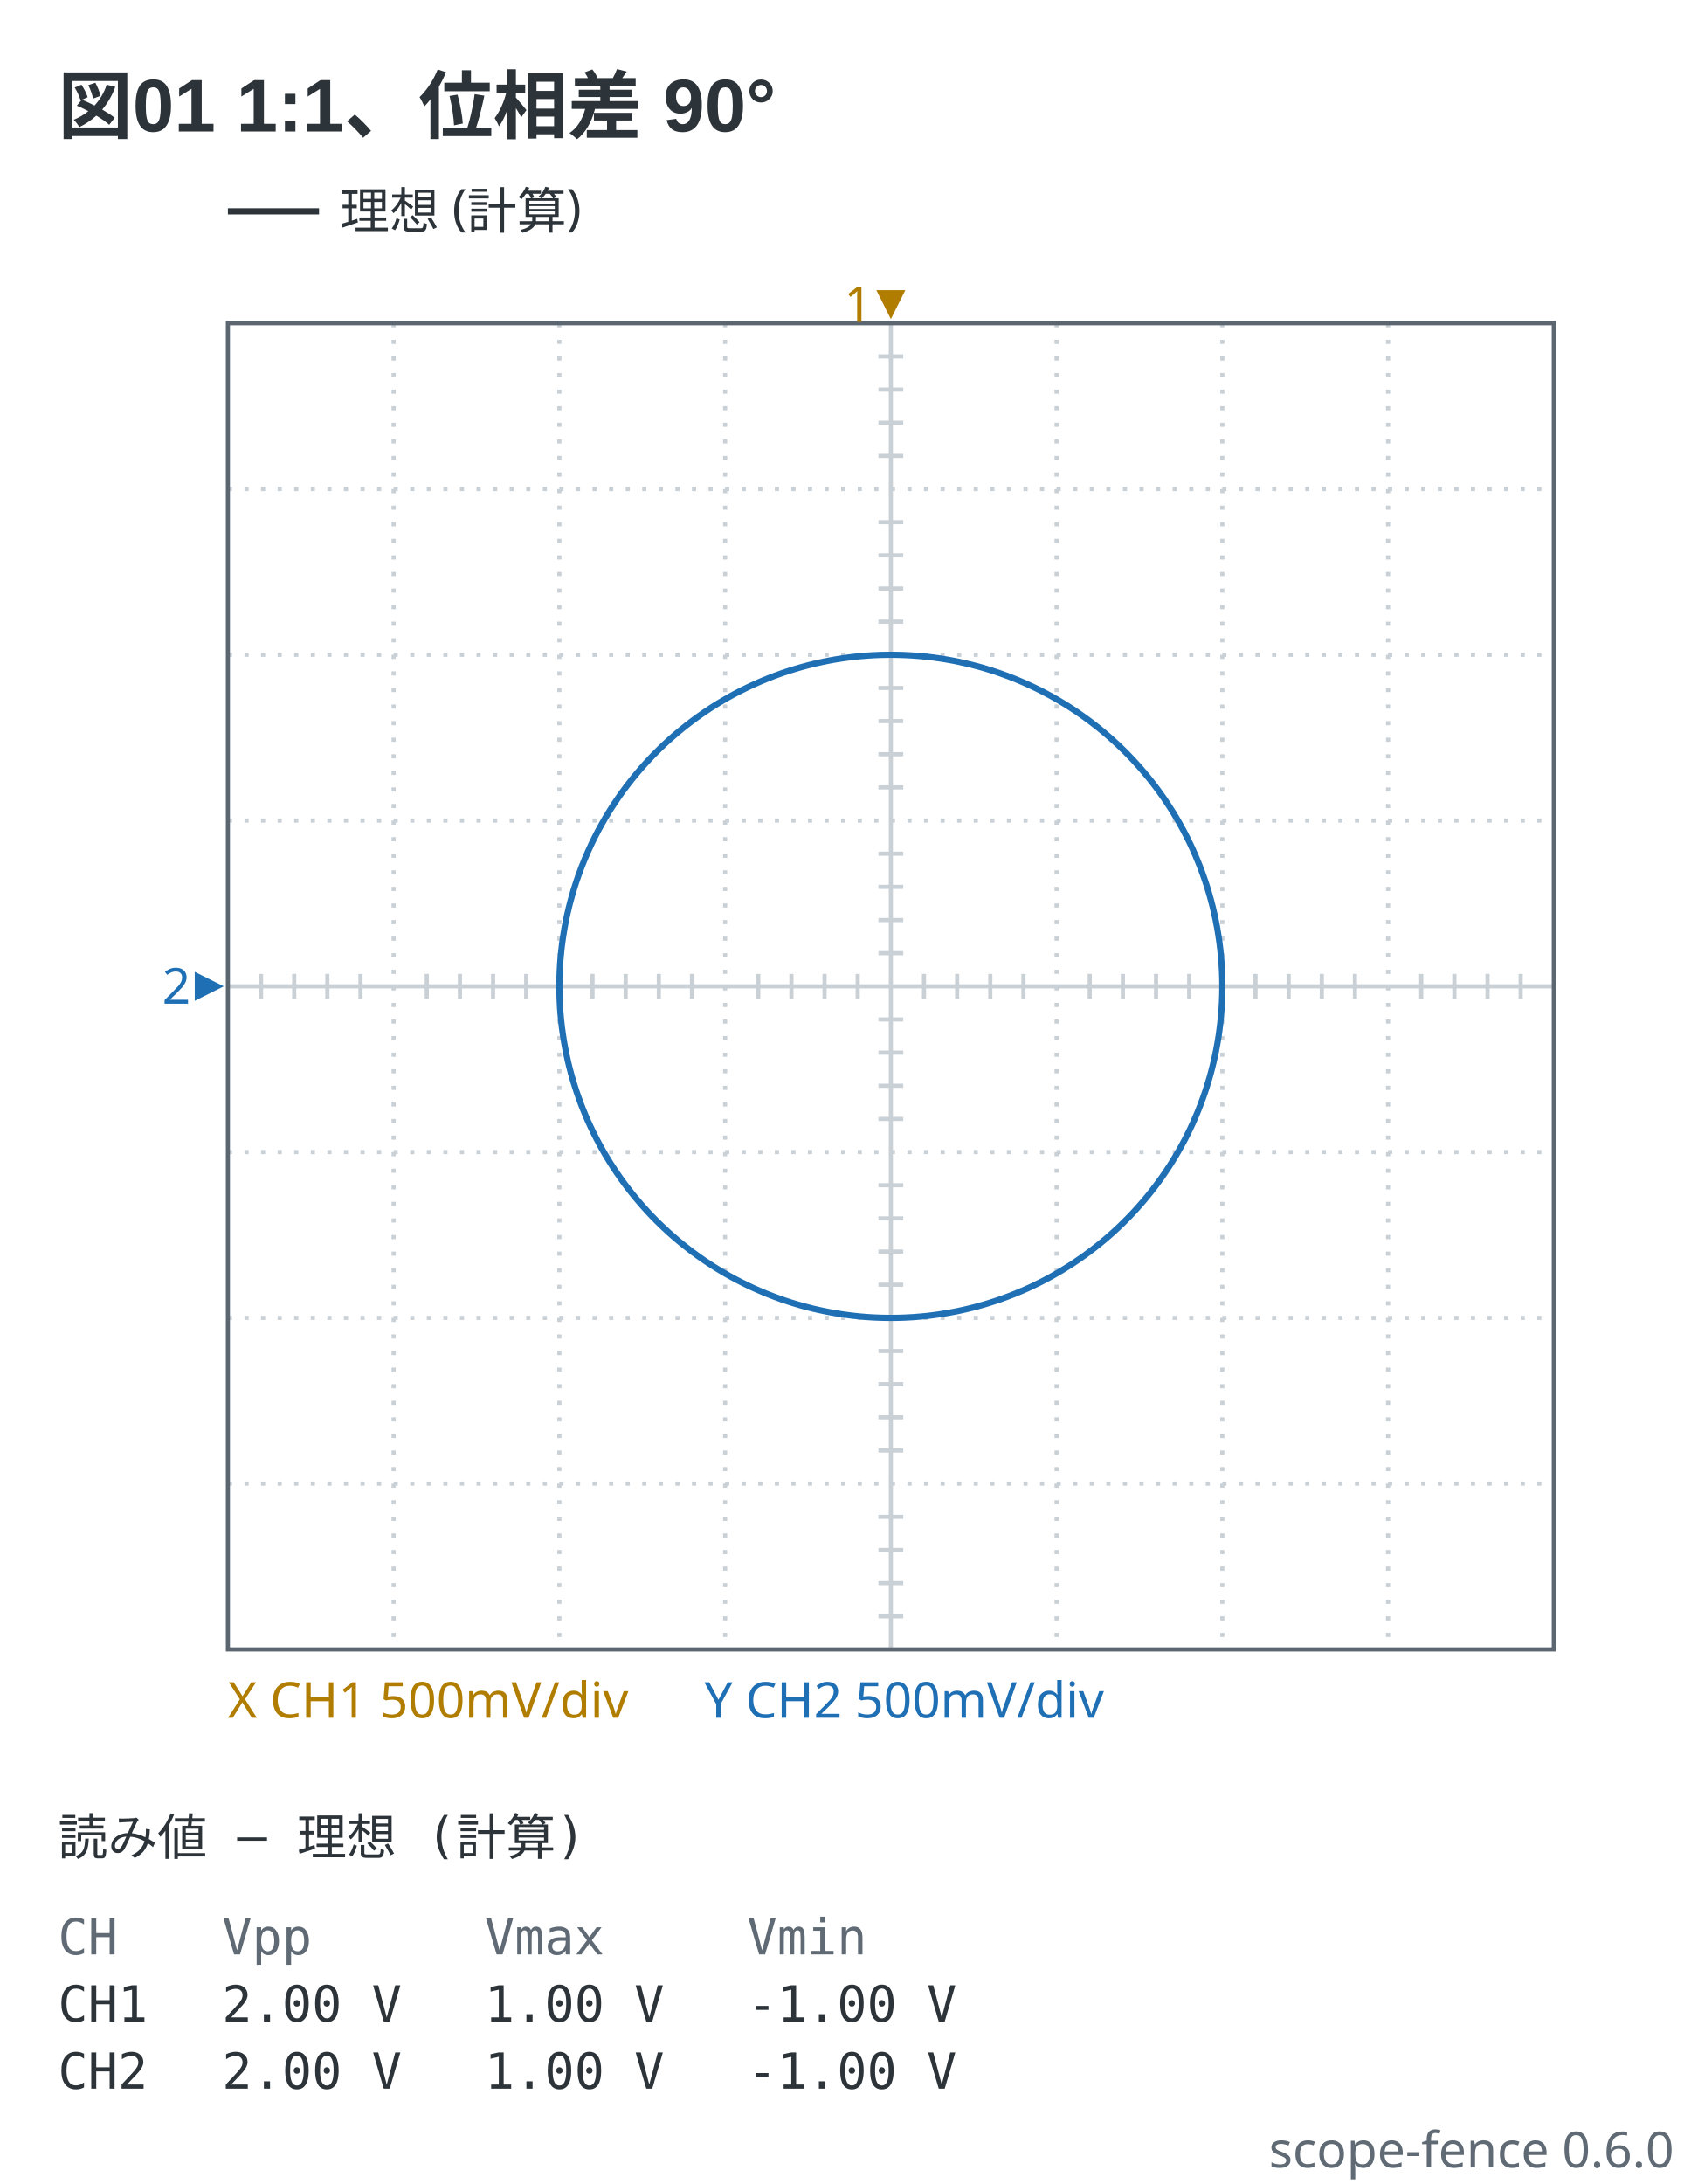
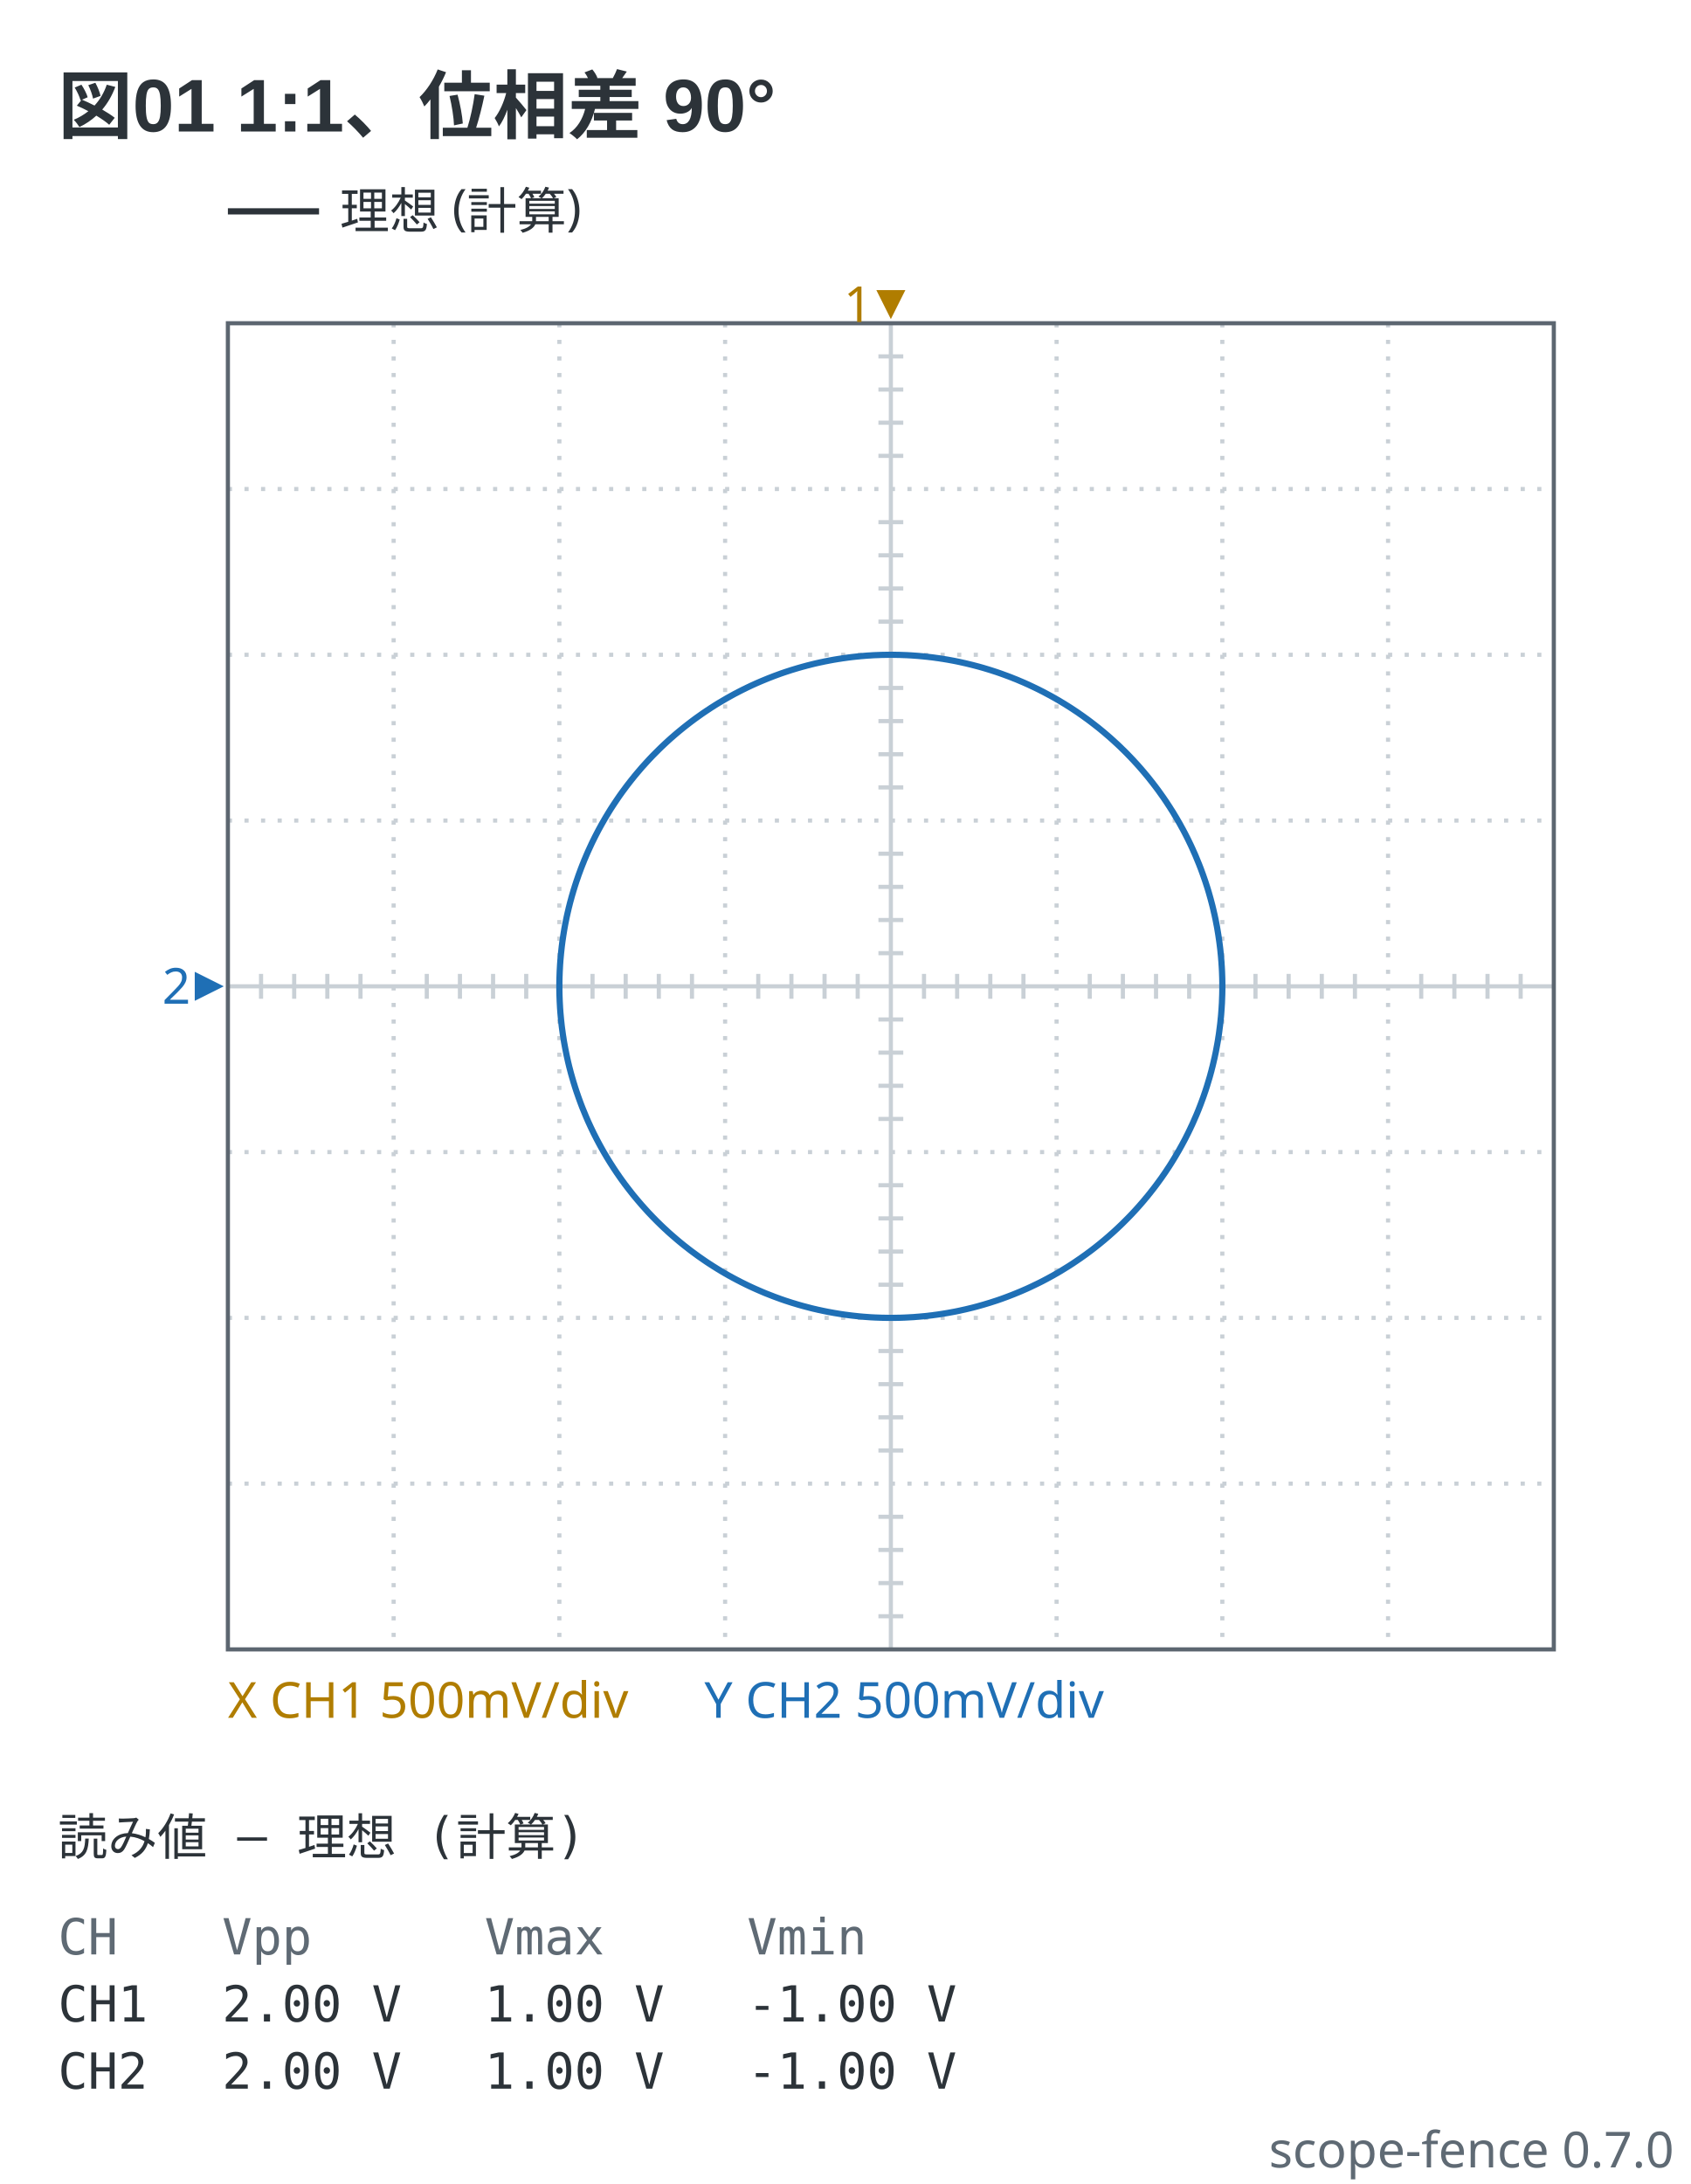
- <svg xmlns="http://www.w3.org/2000/svg" viewBox="0 0 408 527" width="408" height="527" data-scope-fence="0.6.0" role="img">
+ <svg xmlns="http://www.w3.org/2000/svg" viewBox="0 0 408 527" width="408" height="527" data-scope-fence="0.7.0" role="img">
  <text x="14" y="32" text-anchor="start" font-family="'Segoe UI', 'Helvetica Neue', Arial, 'Noto Sans', 'Hiragino Sans', 'Yu Gothic UI', 'Noto Sans CJK JP', sans-serif" fill="#2c3339" font-size="18" font-weight="600">図01 1:1、位相差 90°</text>
  <line x1="55" y1="51" x2="77" y2="51" stroke="#2c3339" stroke-width="1.5" />
  <text x="82" y="55.2" text-anchor="start" font-family="ui-sans-serif, system-ui, sans-serif" fill="#2c3339" font-size="12">理想 (計算)</text>
  <line x1="95" y1="78" x2="95" y2="398" stroke="#c9d0d6" stroke-width="1" stroke-dasharray="1 3" />
  <line x1="135" y1="78" x2="135" y2="398" stroke="#c9d0d6" stroke-width="1" stroke-dasharray="1 3" />
  <line x1="175" y1="78" x2="175" y2="398" stroke="#c9d0d6" stroke-width="1" stroke-dasharray="1 3" />
  <line x1="215" y1="78" x2="215" y2="398" stroke="#c9d0d6" stroke-width="1" />
  <line x1="255" y1="78" x2="255" y2="398" stroke="#c9d0d6" stroke-width="1" stroke-dasharray="1 3" />
  <line x1="295" y1="78" x2="295" y2="398" stroke="#c9d0d6" stroke-width="1" stroke-dasharray="1 3" />
  <line x1="335" y1="78" x2="335" y2="398" stroke="#c9d0d6" stroke-width="1" stroke-dasharray="1 3" />
  <line x1="55" y1="118" x2="375" y2="118" stroke="#c9d0d6" stroke-width="1" stroke-dasharray="1 3" />
  <line x1="55" y1="158" x2="375" y2="158" stroke="#c9d0d6" stroke-width="1" stroke-dasharray="1 3" />
  <line x1="55" y1="198" x2="375" y2="198" stroke="#c9d0d6" stroke-width="1" stroke-dasharray="1 3" />
  <line x1="55" y1="238" x2="375" y2="238" stroke="#c9d0d6" stroke-width="1" />
  <line x1="55" y1="278" x2="375" y2="278" stroke="#c9d0d6" stroke-width="1" stroke-dasharray="1 3" />
  <line x1="55" y1="318" x2="375" y2="318" stroke="#c9d0d6" stroke-width="1" stroke-dasharray="1 3" />
  <line x1="55" y1="358" x2="375" y2="358" stroke="#c9d0d6" stroke-width="1" stroke-dasharray="1 3" />
  <line x1="63" y1="235" x2="63" y2="241" stroke="#c9d0d6" stroke-width="1" />
  <line x1="71" y1="235" x2="71" y2="241" stroke="#c9d0d6" stroke-width="1" />
  <line x1="79" y1="235" x2="79" y2="241" stroke="#c9d0d6" stroke-width="1" />
  <line x1="87" y1="235" x2="87" y2="241" stroke="#c9d0d6" stroke-width="1" />
  <line x1="103" y1="235" x2="103" y2="241" stroke="#c9d0d6" stroke-width="1" />
  <line x1="111" y1="235" x2="111" y2="241" stroke="#c9d0d6" stroke-width="1" />
  <line x1="119" y1="235" x2="119" y2="241" stroke="#c9d0d6" stroke-width="1" />
  <line x1="127" y1="235" x2="127" y2="241" stroke="#c9d0d6" stroke-width="1" />
  <line x1="143" y1="235" x2="143" y2="241" stroke="#c9d0d6" stroke-width="1" />
  <line x1="151" y1="235" x2="151" y2="241" stroke="#c9d0d6" stroke-width="1" />
  <line x1="159" y1="235" x2="159" y2="241" stroke="#c9d0d6" stroke-width="1" />
  <line x1="167" y1="235" x2="167" y2="241" stroke="#c9d0d6" stroke-width="1" />
  <line x1="183" y1="235" x2="183" y2="241" stroke="#c9d0d6" stroke-width="1" />
  <line x1="191" y1="235" x2="191" y2="241" stroke="#c9d0d6" stroke-width="1" />
  <line x1="199" y1="235" x2="199" y2="241" stroke="#c9d0d6" stroke-width="1" />
  <line x1="207" y1="235" x2="207" y2="241" stroke="#c9d0d6" stroke-width="1" />
  <line x1="223" y1="235" x2="223" y2="241" stroke="#c9d0d6" stroke-width="1" />
  <line x1="231" y1="235" x2="231" y2="241" stroke="#c9d0d6" stroke-width="1" />
  <line x1="239" y1="235" x2="239" y2="241" stroke="#c9d0d6" stroke-width="1" />
  <line x1="247" y1="235" x2="247" y2="241" stroke="#c9d0d6" stroke-width="1" />
  <line x1="263" y1="235" x2="263" y2="241" stroke="#c9d0d6" stroke-width="1" />
  <line x1="271" y1="235" x2="271" y2="241" stroke="#c9d0d6" stroke-width="1" />
  <line x1="279" y1="235" x2="279" y2="241" stroke="#c9d0d6" stroke-width="1" />
  <line x1="287" y1="235" x2="287" y2="241" stroke="#c9d0d6" stroke-width="1" />
  <line x1="303" y1="235" x2="303" y2="241" stroke="#c9d0d6" stroke-width="1" />
  <line x1="311" y1="235" x2="311" y2="241" stroke="#c9d0d6" stroke-width="1" />
  <line x1="319" y1="235" x2="319" y2="241" stroke="#c9d0d6" stroke-width="1" />
  <line x1="327" y1="235" x2="327" y2="241" stroke="#c9d0d6" stroke-width="1" />
  <line x1="343" y1="235" x2="343" y2="241" stroke="#c9d0d6" stroke-width="1" />
  <line x1="351" y1="235" x2="351" y2="241" stroke="#c9d0d6" stroke-width="1" />
  <line x1="359" y1="235" x2="359" y2="241" stroke="#c9d0d6" stroke-width="1" />
  <line x1="367" y1="235" x2="367" y2="241" stroke="#c9d0d6" stroke-width="1" />
  <line x1="212" y1="86" x2="218" y2="86" stroke="#c9d0d6" stroke-width="1" />
  <line x1="212" y1="94" x2="218" y2="94" stroke="#c9d0d6" stroke-width="1" />
  <line x1="212" y1="102" x2="218" y2="102" stroke="#c9d0d6" stroke-width="1" />
  <line x1="212" y1="110" x2="218" y2="110" stroke="#c9d0d6" stroke-width="1" />
  <line x1="212" y1="126" x2="218" y2="126" stroke="#c9d0d6" stroke-width="1" />
  <line x1="212" y1="134" x2="218" y2="134" stroke="#c9d0d6" stroke-width="1" />
  <line x1="212" y1="142" x2="218" y2="142" stroke="#c9d0d6" stroke-width="1" />
  <line x1="212" y1="150" x2="218" y2="150" stroke="#c9d0d6" stroke-width="1" />
  <line x1="212" y1="166" x2="218" y2="166" stroke="#c9d0d6" stroke-width="1" />
  <line x1="212" y1="174" x2="218" y2="174" stroke="#c9d0d6" stroke-width="1" />
  <line x1="212" y1="182" x2="218" y2="182" stroke="#c9d0d6" stroke-width="1" />
  <line x1="212" y1="190" x2="218" y2="190" stroke="#c9d0d6" stroke-width="1" />
  <line x1="212" y1="206" x2="218" y2="206" stroke="#c9d0d6" stroke-width="1" />
  <line x1="212" y1="214" x2="218" y2="214" stroke="#c9d0d6" stroke-width="1" />
  <line x1="212" y1="222" x2="218" y2="222" stroke="#c9d0d6" stroke-width="1" />
  <line x1="212" y1="230" x2="218" y2="230" stroke="#c9d0d6" stroke-width="1" />
  <line x1="212" y1="246" x2="218" y2="246" stroke="#c9d0d6" stroke-width="1" />
  <line x1="212" y1="254" x2="218" y2="254" stroke="#c9d0d6" stroke-width="1" />
  <line x1="212" y1="262" x2="218" y2="262" stroke="#c9d0d6" stroke-width="1" />
  <line x1="212" y1="270" x2="218" y2="270" stroke="#c9d0d6" stroke-width="1" />
  <line x1="212" y1="286" x2="218" y2="286" stroke="#c9d0d6" stroke-width="1" />
  <line x1="212" y1="294" x2="218" y2="294" stroke="#c9d0d6" stroke-width="1" />
  <line x1="212" y1="302" x2="218" y2="302" stroke="#c9d0d6" stroke-width="1" />
  <line x1="212" y1="310" x2="218" y2="310" stroke="#c9d0d6" stroke-width="1" />
  <line x1="212" y1="326" x2="218" y2="326" stroke="#c9d0d6" stroke-width="1" />
  <line x1="212" y1="334" x2="218" y2="334" stroke="#c9d0d6" stroke-width="1" />
  <line x1="212" y1="342" x2="218" y2="342" stroke="#c9d0d6" stroke-width="1" />
  <line x1="212" y1="350" x2="218" y2="350" stroke="#c9d0d6" stroke-width="1" />
  <line x1="212" y1="366" x2="218" y2="366" stroke="#c9d0d6" stroke-width="1" />
  <line x1="212" y1="374" x2="218" y2="374" stroke="#c9d0d6" stroke-width="1" />
  <line x1="212" y1="382" x2="218" y2="382" stroke="#c9d0d6" stroke-width="1" />
  <line x1="212" y1="390" x2="218" y2="390" stroke="#c9d0d6" stroke-width="1" />
  <rect x="55" y="78" width="320" height="320" fill="none" stroke="#5c6670" stroke-width="1" />
  <polyline points="215,318 214.45,318 213.9,317.99 213.34,317.98 212.79,317.97 212.24,317.95 211.69,317.93 211.14,317.91 210.58,317.88 210.03,317.85 209.48,317.81 208.93,317.77 208.38,317.73 207.83,317.68 207.28,317.63 206.73,317.57 206.18,317.51 205.63,317.45 205.08,317.38 204.54,317.31 203.99,317.24 203.44,317.16 202.9,317.08 202.35,316.99 201.81,316.9 201.26,316.81 200.72,316.71 200.17,316.61 199.63,316.51 199.09,316.4 198.55,316.29 198.01,316.17 197.47,316.06 196.93,315.93 196.39,315.81 195.86,315.68 195.32,315.54 194.79,315.4 194.25,315.26 193.72,315.12 193.19,314.97 192.66,314.82 192.13,314.66 191.6,314.5 191.07,314.34 190.54,314.17 190.02,314 189.49,313.83 188.97,313.65 188.45,313.47 187.93,313.28 187.41,313.09 186.89,312.9 186.38,312.7 185.86,312.5 185.35,312.3 184.84,312.1 184.33,311.89 183.82,311.67 183.31,311.45 182.8,311.23 182.3,311.01 181.79,310.78 181.29,310.55 180.79,310.32 180.29,310.08 179.8,309.84 179.3,309.59 178.81,309.35 178.32,309.09 177.83,308.84 177.34,308.58 176.85,308.32 176.37,308.05 175.88,307.79 175.4,307.51 174.92,307.24 174.45,306.96 173.97,306.68 173.5,306.39 173.03,306.11 172.56,305.81 172.09,305.52 171.63,305.22 171.16,304.92 170.7,304.62 170.24,304.31 169.79,304 169.33,303.68 168.88,303.37 168.43,303.05 167.98,302.72 167.54,302.4 167.09,302.07 166.65,301.74 166.21,301.4 165.78,301.06 165.34,300.72 164.91,300.38 164.48,300.03 164.05,299.68 163.63,299.33 163.21,298.97 162.79,298.61 162.37,298.25 161.96,297.89 161.54,297.52 161.13,297.15 160.73,296.77 160.32,296.4 159.92,296.02 159.52,295.64 159.12,295.25 158.73,294.87 158.34,294.48 157.95,294.08 157.56,293.69 157.18,293.29 156.8,292.89 156.42,292.49 156.05,292.08 155.68,291.67 155.31,291.26 154.94,290.85 154.58,290.43 154.22,290.01 153.86,289.59 153.51,289.17 153.15,288.74 152.8,288.32 152.46,287.89 152.12,287.45 151.78,287.02 151.44,286.58 151.11,286.14 150.77,285.7 150.45,285.25 150.12,284.81 149.8,284.36 149.48,283.91 149.17,283.45 148.85,283 148.55,282.54 148.24,282.08 147.94,281.62 147.64,281.15 147.34,280.69 147.05,280.22 146.76,279.75 146.47,279.28 146.19,278.8 145.91,278.33 145.63,277.85 145.36,277.37 145.09,276.89 144.82,276.4 144.56,275.92 144.3,275.43 144.04,274.94 143.79,274.45 143.54,273.96 143.29,273.47 143.05,272.97 142.81,272.47 142.57,271.97 142.34,271.47 142.11,270.97 141.88,270.47 141.66,269.96 141.44,269.45 141.23,268.94 141.02,268.43 140.81,267.92 140.6,267.41 140.4,266.9 140.2,266.38 140.01,265.86 139.82,265.34 139.63,264.82 139.45,264.3 139.27,263.78 139.09,263.26 138.92,262.73 138.75,262.21 138.59,261.68 138.42,261.15 138.27,260.62 138.11,260.09 137.96,259.56 137.81,259.03 137.67,258.5 137.53,257.96 137.39,257.43 137.26,256.89 137.13,256.35 137.01,255.81 136.89,255.28 136.77,254.74 136.66,254.2 136.55,253.65 136.44,253.11 136.34,252.57 136.24,252.03 136.14,251.48 136.05,250.94 135.97,250.39 135.88,249.85 135.8,249.3 135.73,248.75 135.65,248.21 135.58,247.66 135.52,247.11 135.46,246.56 135.4,246.01 135.35,245.46 135.3,244.91 135.25,244.36 135.21,243.81 135.17,243.26 135.14,242.71 135.11,242.16 135.08,241.6 135.06,241.05 135.04,240.5 135.02,239.95 135.01,239.4 135,238.84 135,238.29 135,237.74 135,237.19 135.01,236.63 135.02,236.08 135.04,235.53 135.06,234.98 135.08,234.43 135.11,233.87 135.14,233.32 135.17,232.77 135.21,232.22 135.25,231.67 135.3,231.12 135.35,230.57 135.4,230.02 135.46,229.47 135.52,228.92 135.58,228.37 135.65,227.83 135.72,227.28 135.8,226.73 135.88,226.18 135.96,225.64 136.05,225.09 136.14,224.55 136.23,224 136.33,223.46 136.43,222.92 136.54,222.38 136.65,221.83 136.76,221.29 136.88,220.75 137,220.22 137.13,219.68 137.25,219.14 137.39,218.6 137.52,218.07 137.66,217.53 137.81,217 137.95,216.47 138.1,215.94 138.26,215.41 138.41,214.88 138.58,214.35 138.74,213.82 138.91,213.3 139.08,212.77 139.26,212.25 139.44,211.73 139.62,211.2 139.81,210.68 140,210.17 140.19,209.65 140.39,209.13 140.59,208.62 140.8,208.11 141,207.59 141.22,207.08 141.43,206.58 141.65,206.07 141.87,205.56 142.1,205.06 142.33,204.56 142.56,204.06 142.79,203.56 143.03,203.06 143.28,202.56 143.52,202.07 143.77,201.58 144.03,201.08 144.28,200.6 144.54,200.11 144.81,199.62 145.07,199.14 145.34,198.66 145.62,198.18 145.89,197.7 146.17,197.22 146.46,196.75 146.74,196.28 147.03,195.81 147.32,195.34 147.62,194.87 147.92,194.41 148.22,193.95 148.53,193.49 148.84,193.03 149.15,192.57 149.46,192.12 149.78,191.67 150.1,191.22 150.43,190.77 150.76,190.33 151.09,189.88 151.42,189.44 151.76,189.01 152.1,188.57 152.44,188.14 152.79,187.71 153.13,187.28 153.49,186.85 153.84,186.43 154.2,186.01 154.56,185.59 154.92,185.17 155.29,184.76 155.66,184.35 156.03,183.94 156.4,183.54 156.78,183.13 157.16,182.73 157.54,182.33 157.93,181.94 158.32,181.55 158.71,181.16 159.1,180.77 159.5,180.38 159.9,180 160.3,179.62 160.7,179.25 161.11,178.87 161.52,178.5 161.93,178.13 162.35,177.77 162.76,177.41 163.18,177.05 163.61,176.69 164.03,176.34 164.46,175.99 164.89,175.64 165.32,175.3 165.75,174.96 166.19,174.62 166.63,174.28 167.07,173.95 167.51,173.62 167.96,173.29 168.41,172.97 168.86,172.65 169.31,172.33 169.76,172.02 170.22,171.71 170.68,171.4 171.14,171.1 171.6,170.79 172.07,170.5 172.53,170.2 173,169.91 173.47,169.62 173.95,169.34 174.42,169.06 174.9,168.78 175.38,168.5 175.86,168.23 176.34,167.96 176.82,167.7 177.31,167.43 177.8,167.18 178.29,166.92 178.78,166.67 179.27,166.42 179.77,166.18 180.27,165.93 180.76,165.7 181.26,165.46 181.77,165.23 182.27,165 182.77,164.78 183.28,164.56 183.79,164.34 184.3,164.13 184.81,163.92 185.32,163.71 185.83,163.51 186.35,163.31 186.86,163.11 187.38,162.92 187.9,162.73 188.42,162.54 188.94,162.36 189.47,162.18 189.99,162.01 190.52,161.84 191.04,161.67 191.57,161.51 192.1,161.35 192.63,161.19 193.16,161.04 193.69,160.89 194.22,160.75 194.76,160.6 195.29,160.47 195.83,160.33 196.36,160.2 196.9,160.07 197.44,159.95 197.98,159.83 198.52,159.72 199.06,159.6 199.6,159.5 200.14,159.39 200.69,159.29 201.23,159.19 201.78,159.1 202.32,159.01 202.87,158.93 203.41,158.84 203.96,158.77 204.51,158.69 205.05,158.62 205.6,158.55 206.15,158.49 206.7,158.43 207.25,158.38 207.8,158.32 208.35,158.28 208.9,158.23 209.45,158.19 210,158.16 210.55,158.12 211.1,158.09 211.66,158.07 212.21,158.05 212.76,158.03 213.31,158.02 213.86,158.01 214.42,158 214.97,158 215.52,158 216.07,158.01 216.63,158.02 217.18,158.03 217.73,158.05 218.28,158.07 218.83,158.09 219.39,158.12 219.94,158.15 220.49,158.19 221.04,158.23 221.59,158.27 222.14,158.32 222.69,158.37 223.24,158.43 223.79,158.48 224.34,158.55 224.89,158.61 225.43,158.68 225.98,158.76 226.53,158.83 227.07,158.92 227.62,159 228.16,159.09 228.71,159.18 229.25,159.28 229.8,159.38 230.34,159.48 230.88,159.59 231.42,159.7 231.96,159.82 232.5,159.94 233.04,160.06 233.58,160.19 234.11,160.32 234.65,160.45 235.18,160.59 235.72,160.73 236.25,160.87 236.78,161.02 237.31,161.17 237.84,161.33 238.37,161.49 238.9,161.65 239.43,161.82 239.95,161.99 240.48,162.16 241,162.34 241.52,162.52 242.04,162.71 242.56,162.9 243.08,163.09 243.59,163.28 244.11,163.48 244.62,163.69 245.14,163.89 245.65,164.1 246.16,164.32 246.66,164.53 247.17,164.75 247.68,164.98 248.18,165.2 248.68,165.44 249.18,165.67 249.68,165.91 250.18,166.15 250.67,166.39 251.16,166.64 251.66,166.89 252.15,167.15 252.63,167.41 253.12,167.67 253.61,167.93 254.09,168.2 254.57,168.47 255.05,168.75 255.53,169.02 256,169.31 256.47,169.59 256.95,169.88 257.41,170.17 257.88,170.46 258.35,170.76 258.81,171.06 259.27,171.37 259.73,171.67 260.19,171.98 260.64,172.3 261.09,172.61 261.54,172.93 261.99,173.26 262.44,173.58 262.88,173.91 263.32,174.24 263.76,174.58 264.2,174.92 264.63,175.26 265.07,175.6 265.5,175.95 265.92,176.3 266.35,176.65 266.77,177.01 267.19,177.37 267.61,177.73 268.02,178.09 268.43,178.46 268.84,178.83 269.25,179.21 269.66,179.58 270.06,179.96 270.46,180.34 270.85,180.73 271.25,181.11 271.64,181.5 272.03,181.89 272.41,182.29 272.8,182.69 273.18,183.09 273.56,183.49 273.93,183.9 274.3,184.3 274.67,184.71 275.04,185.13 275.4,185.54 275.76,185.96 276.12,186.38 276.47,186.81 276.83,187.23 277.18,187.66 277.52,188.09 277.86,188.52 278.21,188.96 278.54,189.4 278.88,189.84 279.21,190.28 279.54,190.72 279.86,191.17 280.18,191.62 280.5,192.07 280.82,192.52 281.13,192.98 281.44,193.43 281.74,193.89 282.05,194.36 282.35,194.82 282.64,195.29 282.94,195.75 283.23,196.22 283.51,196.7 283.8,197.17 284.08,197.65 284.35,198.12 284.63,198.6 284.9,199.09 285.16,199.57 285.43,200.05 285.69,200.54 285.95,201.03 286.2,201.52 286.45,202.01 286.7,202.51 286.94,203 287.18,203.5 287.42,204 287.65,204.5 287.88,205 288.1,205.51 288.33,206.01 288.55,206.52 288.76,207.03 288.97,207.54 289.18,208.05 289.39,208.56 289.59,209.08 289.79,209.59 289.98,210.11 290.17,210.63 290.36,211.15 290.54,211.67 290.72,212.19 290.9,212.71 291.07,213.24 291.24,213.76 291.41,214.29 291.57,214.82 291.73,215.35 291.88,215.88 292.03,216.41 292.18,216.94 292.32,217.47 292.46,218.01 292.6,218.54 292.73,219.08 292.86,219.62 292.98,220.16 293.11,220.69 293.22,221.23 293.34,221.77 293.45,222.32 293.55,222.86 293.66,223.4 293.76,223.94 293.85,224.49 293.94,225.03 294.03,225.58 294.11,226.12 294.19,226.67 294.27,227.22 294.34,227.76 294.41,228.31 294.48,228.86 294.54,229.41 294.59,229.96 294.65,230.51 294.7,231.06 294.74,231.61 294.79,232.16 294.82,232.71 294.86,233.26 294.89,233.81 294.92,234.37 294.94,234.92 294.96,235.47 294.98,236.02 294.99,236.57 295,237.13 295,237.68 295,238.23 295,238.78 294.99,239.33 294.98,239.89 294.96,240.44 294.94,240.99 294.92,241.54 294.9,242.09 294.86,242.65 294.83,243.2 294.79,243.75 294.75,244.3 294.71,244.85 294.66,245.4 294.6,245.95 294.55,246.5 294.49,247.05 294.42,247.6 294.35,248.14 294.28,248.69 294.21,249.24 294.13,249.79 294.04,250.33 293.96,250.88 293.87,251.42 293.77,251.97 293.67,252.51 293.57,253.05 293.47,253.59 293.36,254.14 293.24,254.68 293.13,255.22 293,255.75 292.88,256.29 292.75,256.83 292.62,257.37 292.48,257.9 292.35,258.44 292.2,258.97 292.06,259.5 291.91,260.03 291.75,260.56 291.59,261.09 291.43,261.62 291.27,262.15 291.1,262.67 290.93,263.2 290.75,263.72 290.57,264.25 290.39,264.77 290.2,265.29 290.01,265.8 289.82,266.32 289.62,266.84 289.42,267.35 289.22,267.87 289.01,268.38 288.8,268.89 288.58,269.4 288.36,269.9 288.14,270.41 287.92,270.91 287.69,271.42 287.45,271.92 287.22,272.42 286.98,272.91 286.74,273.41 286.49,273.9 286.24,274.4 285.99,274.89 285.73,275.38 285.47,275.86 285.21,276.35 284.94,276.83 284.67,277.32 284.4,277.8 284.12,278.27 283.84,278.75 283.56,279.22 283.27,279.7 282.98,280.17 282.69,280.64 282.4,281.1 282.1,281.57 281.79,282.03 281.49,282.49 281.18,282.95 280.87,283.4 280.55,283.86 280.24,284.31 279.91,284.76 279.59,285.2 279.26,285.65 278.93,286.09 278.6,286.53 278.26,286.97 277.92,287.4 277.58,287.84 277.23,288.27 276.89,288.7 276.53,289.12 276.18,289.55 275.82,289.97 275.46,290.39 275.1,290.8 274.73,291.22 274.36,291.63 273.99,292.04 273.62,292.44 273.24,292.85 272.86,293.25 272.48,293.64 272.09,294.04 271.7,294.43 271.31,294.82 270.92,295.21 270.52,295.6 270.12,295.98 269.72,296.36 269.32,296.73 268.91,297.11 268.5,297.48 268.09,297.84 267.68,298.21 267.26,298.57 266.84,298.93 266.42,299.29 265.99,299.64 265.57,299.99 265.14,300.34 264.71,300.68 264.27,301.03 263.84,301.36 263.4,301.7 262.96,302.03 262.51,302.36 262.07,302.69 261.62,303.01 261.17,303.33 260.72,303.65 260.26,303.96 259.81,304.27 259.35,304.58 258.89,304.89 258.42,305.19 257.96,305.49 257.49,305.78 257.02,306.07 256.55,306.36 256.08,306.65 255.61,306.93 255.13,307.21 254.65,307.48 254.17,307.76 253.69,308.02 253.2,308.29 252.72,308.55 252.23,308.81 251.74,309.07 251.25,309.32 250.75,309.57 250.26,309.81 249.76,310.05 249.26,310.29 248.76,310.53 248.26,310.76 247.76,310.99 247.25,311.21 246.75,311.43 246.24,311.65 245.73,311.86 245.22,312.07 244.71,312.28 244.2,312.48 243.68,312.68 243.16,312.88 242.65,313.07 242.13,313.26 241.61,313.45 241.09,313.63 240.56,313.81 240.04,313.98 239.51,314.15 238.99,314.32 238.46,314.48 237.93,314.64 237.4,314.8 236.87,314.95 236.34,315.1 235.81,315.25 235.27,315.39 234.74,315.53 234.2,315.66 233.67,315.79 233.13,315.92 232.59,316.04 232.05,316.16 231.51,316.28 230.97,316.39 230.43,316.5 229.89,316.6 229.34,316.7 228.8,316.8 228.26,316.89 227.71,316.98 227.16,317.07 226.62,317.15 226.07,317.23 225.52,317.3 224.98,317.38 224.43,317.44 223.88,317.51 223.33,317.57 222.78,317.62 222.23,317.67 221.68,317.72 221.13,317.76 220.58,317.81 220.03,317.84 219.48,317.87 218.93,317.9 218.37,317.93 217.82,317.95 217.27,317.97 216.72,317.98 216.17,317.99 215.61,318 215.06,318 215,318" fill="none" stroke="#1f6fb5" stroke-width="1.5" stroke-linejoin="round" data-channel="xy" />
  <polygon points="47,234.5 54,238 47,241.5" fill="#1f6fb5" />
  <text x="46" y="242.2" text-anchor="end" font-family="ui-sans-serif, system-ui, sans-serif" fill="#1f6fb5" font-size="12">2</text>
  <polygon points="211.5,70 218.5,70 215,77" fill="#b07d00" />
  <text x="210.5" y="77.7" text-anchor="end" font-family="ui-sans-serif, system-ui, sans-serif" fill="#b07d00" font-size="12">1</text>
  <text x="55" y="414.5" text-anchor="start" font-family="ui-sans-serif, system-ui, sans-serif" fill="#b07d00" font-size="12">X CH1 500mV/div</text>
  <text x="170" y="414.5" text-anchor="start" font-family="ui-sans-serif, system-ui, sans-serif" fill="#1f6fb5" font-size="12">Y CH2 500mV/div</text>
  <text x="14" y="447.6" text-anchor="start" font-family="ui-monospace, 'DejaVu Sans Mono', 'Noto Sans Mono CJK JP', monospace" fill="#2c3339" font-size="12" xml:space="preserve">読み値 — 理想 (計算)</text>
  <text x="14" y="471.6" text-anchor="start" font-family="ui-monospace, 'DejaVu Sans Mono', 'Noto Sans Mono CJK JP', monospace" fill="#5f6a74" font-size="12" xml:space="preserve">CH</text>
  <text x="53.6" y="471.6" text-anchor="start" font-family="ui-monospace, 'DejaVu Sans Mono', 'Noto Sans Mono CJK JP', monospace" fill="#5f6a74" font-size="12" xml:space="preserve">Vpp</text>
  <text x="116.96" y="471.6" text-anchor="start" font-family="ui-monospace, 'DejaVu Sans Mono', 'Noto Sans Mono CJK JP', monospace" fill="#5f6a74" font-size="12" xml:space="preserve">Vmax</text>
  <text x="180.32" y="471.6" text-anchor="start" font-family="ui-monospace, 'DejaVu Sans Mono', 'Noto Sans Mono CJK JP', monospace" fill="#5f6a74" font-size="12" xml:space="preserve">Vmin</text>
  <text x="14" y="487.8" text-anchor="start" font-family="ui-monospace, 'DejaVu Sans Mono', 'Noto Sans Mono CJK JP', monospace" fill="#2c3339" font-size="12" xml:space="preserve">CH1</text>
  <text x="53.6" y="487.8" text-anchor="start" font-family="ui-monospace, 'DejaVu Sans Mono', 'Noto Sans Mono CJK JP', monospace" fill="#2c3339" font-size="12" xml:space="preserve">2.00 V</text>
  <text x="116.96" y="487.8" text-anchor="start" font-family="ui-monospace, 'DejaVu Sans Mono', 'Noto Sans Mono CJK JP', monospace" fill="#2c3339" font-size="12" xml:space="preserve">1.00 V</text>
  <text x="180.32" y="487.8" text-anchor="start" font-family="ui-monospace, 'DejaVu Sans Mono', 'Noto Sans Mono CJK JP', monospace" fill="#2c3339" font-size="12" xml:space="preserve">-1.00 V</text>
  <text x="14" y="504" text-anchor="start" font-family="ui-monospace, 'DejaVu Sans Mono', 'Noto Sans Mono CJK JP', monospace" fill="#2c3339" font-size="12" xml:space="preserve">CH2</text>
  <text x="53.6" y="504" text-anchor="start" font-family="ui-monospace, 'DejaVu Sans Mono', 'Noto Sans Mono CJK JP', monospace" fill="#2c3339" font-size="12" xml:space="preserve">2.00 V</text>
  <text x="116.96" y="504" text-anchor="start" font-family="ui-monospace, 'DejaVu Sans Mono', 'Noto Sans Mono CJK JP', monospace" fill="#2c3339" font-size="12" xml:space="preserve">1.00 V</text>
  <text x="180.32" y="504" text-anchor="start" font-family="ui-monospace, 'DejaVu Sans Mono', 'Noto Sans Mono CJK JP', monospace" fill="#2c3339" font-size="12" xml:space="preserve">-1.00 V</text>
-   <text x="404" y="523" text-anchor="end" font-family="ui-sans-serif, system-ui, sans-serif" fill="#5f6a74" font-size="12">scope-fence 0.6.0</text>
+   <text x="404" y="523" text-anchor="end" font-family="ui-sans-serif, system-ui, sans-serif" fill="#5f6a74" font-size="12">scope-fence 0.7.0</text>
</svg>
